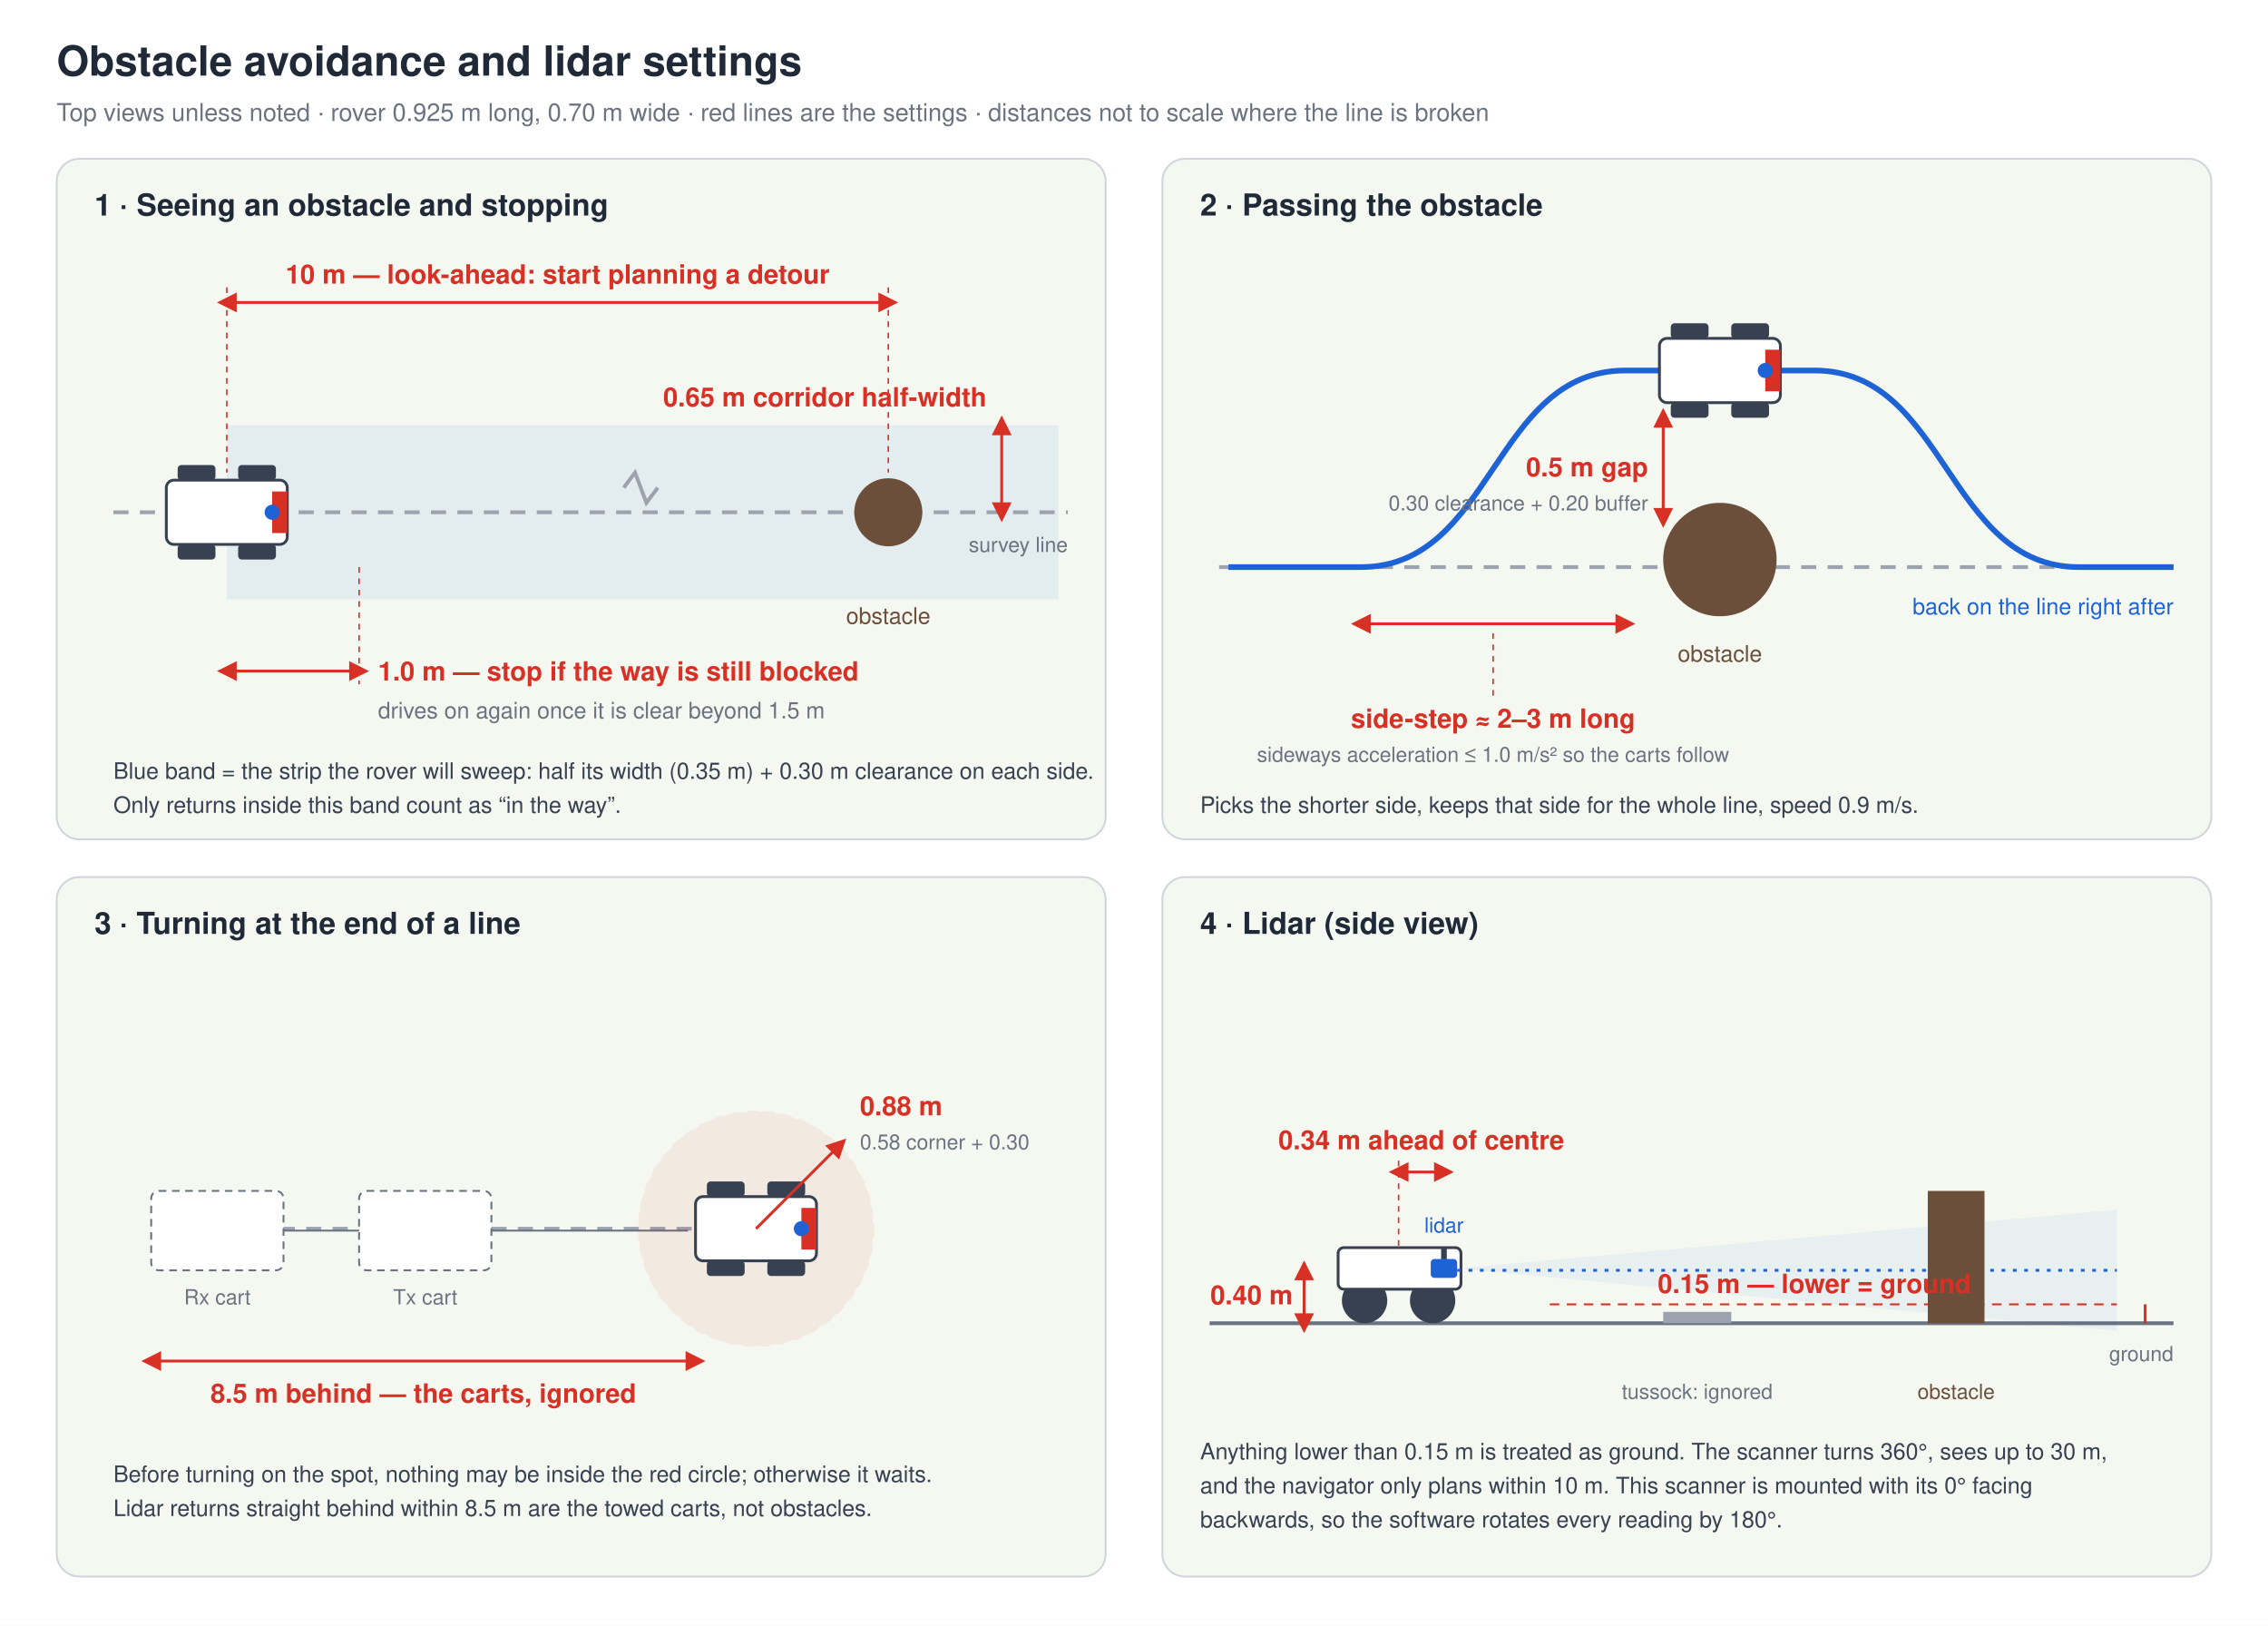
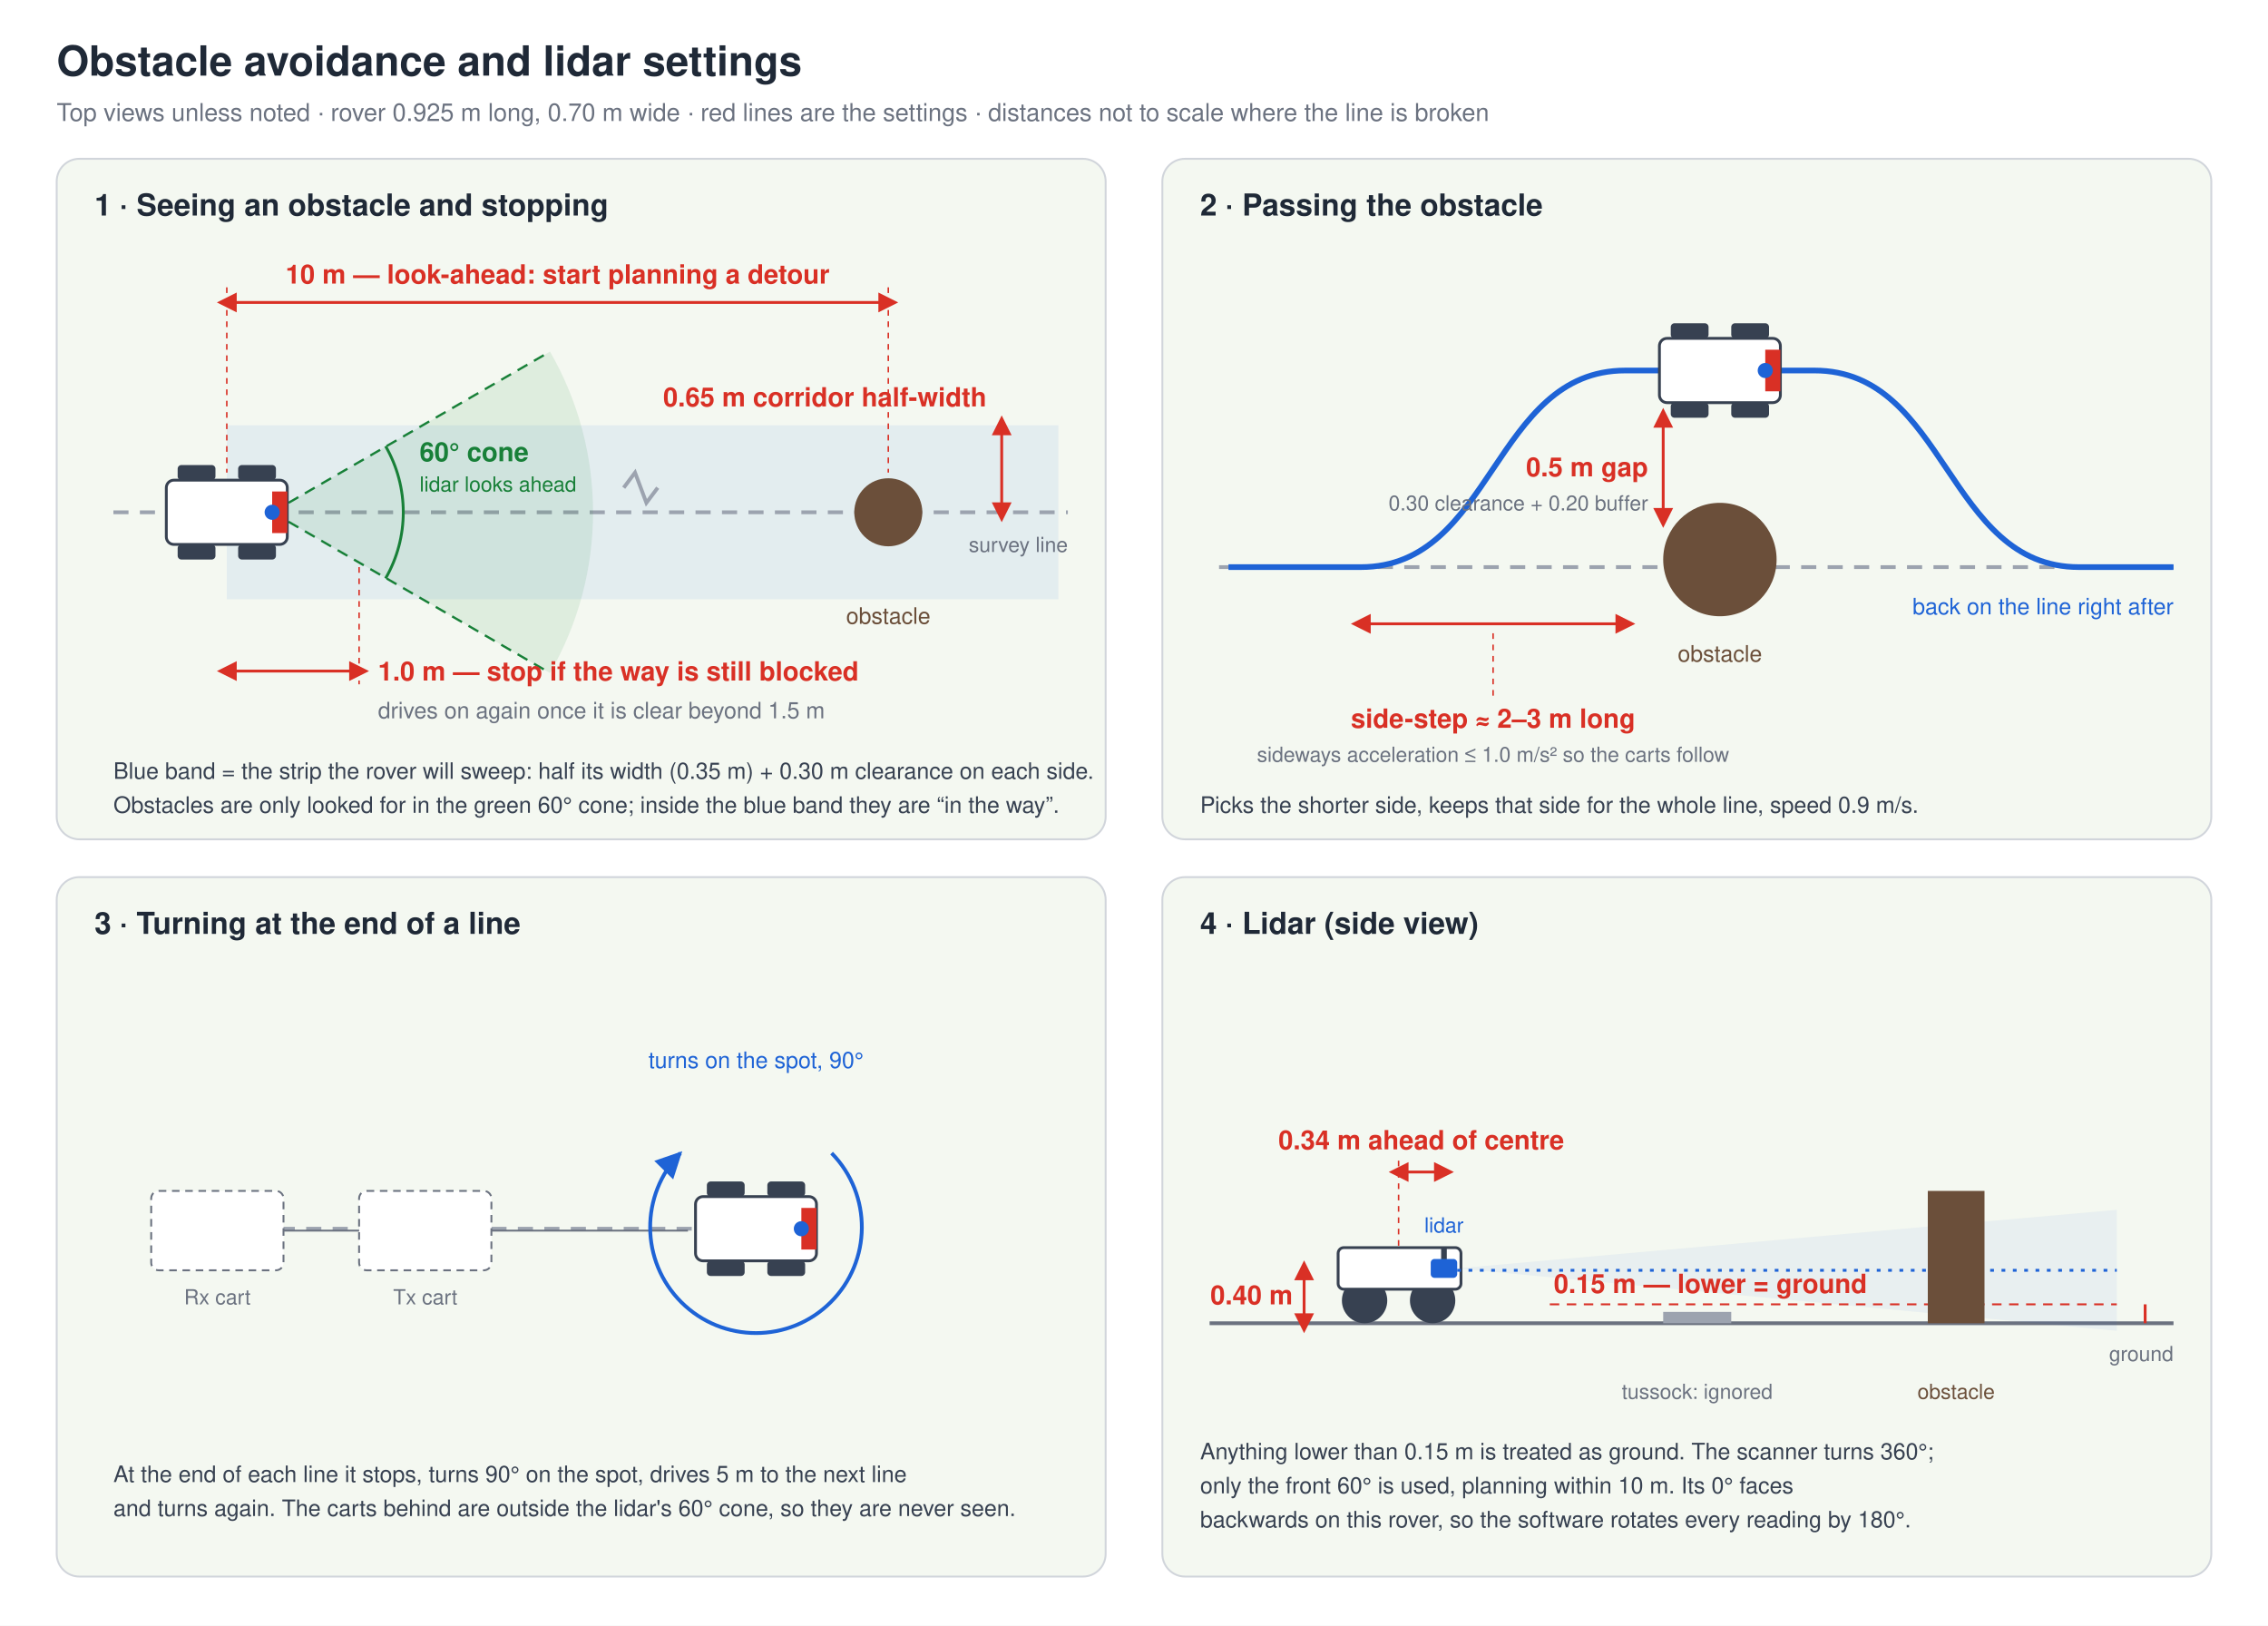
<svg xmlns="http://www.w3.org/2000/svg" width="1200" height="860" viewBox="0 0 1200 860" font-family="Helvetica, Arial, sans-serif" font-size="14" fill="#1f2937">
  <defs>
    <marker id="dim" viewBox="0 0 10 10" refX="5" refY="5" markerWidth="7" markerHeight="7" orient="auto-start-reverse">
      <path d="M0,0 L10,5 L0,10 z" fill="#d93025" />
    </marker>
    <marker id="dir" viewBox="0 0 10 10" refX="9" refY="5" markerWidth="7" markerHeight="7" orient="auto">
      <path d="M0,0 L10,5 L0,10 z" fill="#1e63d6" />
    </marker>
    <pattern id="grass" width="8" height="8" patternUnits="userSpaceOnUse">
      <rect width="8" height="8" fill="#f4f8f1" />
    </pattern>
    <g id="rover">
      <rect x="-26" y="-25" width="20" height="8" rx="2" fill="#374151" />
      <rect x="6" y="-25" width="20" height="8" rx="2" fill="#374151" />
      <rect x="-26" y="17" width="20" height="8" rx="2" fill="#374151" />
      <rect x="6" y="17" width="20" height="8" rx="2" fill="#374151" />
      <rect x="-32" y="-17" width="64" height="34" rx="4" fill="#ffffff" stroke="#374151" stroke-width="1.5" />
      <rect x="24" y="-11" width="8" height="22" fill="#d93025" />
      <circle cx="24" cy="0" r="4" fill="#1e63d6" />
    </g>
  </defs>
  <rect width="1200" height="860" fill="#ffffff" />
  <text x="30" y="40" font-size="22" font-weight="bold">Obstacle avoidance and lidar settings</text>
  <text x="30" y="64" font-size="13" fill="#6b7280">Top views unless noted · rover 0.925 m long, 0.70 m wide · red lines are the settings · distances not to scale where the line is broken</text>
  <rect x="30" y="84" width="555" height="360" rx="12" fill="url(#grass)" stroke="#d1d5db" />
  <text x="50" y="114" font-size="16" font-weight="bold">1 · Seeing an obstacle and stopping</text>
  <rect x="120" y="225" width="440" height="92" fill="#1e63d6" opacity="0.08" />
  <line x1="60" y1="271" x2="565" y2="271" stroke="#9ca3af" stroke-width="2" stroke-dasharray="8,6" />
  <text x="565" y="292" font-size="11" fill="#6b7280" text-anchor="end">survey line</text>
+   <path d="M144,271 L291,186 A170,170 0 0,1 291,356 Z" fill="#188038" opacity="0.10" />
+   <path d="M144,271 L291,186 M144,271 L291,356" stroke="#188038" stroke-width="1.2" stroke-dasharray="6,4" fill="none" />
+   <path d="M204,236 A70,70 0 0,1 204,306" fill="none" stroke="#188038" stroke-width="1.5" />
+   <text x="222" y="244" font-weight="bold" fill="#188038">60° cone</text>
+   <text x="222" y="260" font-size="11" fill="#188038">lidar looks ahead</text>
  <use href="#rover" x="120" y="271" />
  <path d="M330,258 l6,-8 l6,16 l6,-8" fill="none" stroke="#9ca3af" stroke-width="2" />
  <circle cx="470" cy="271" r="18" fill="#6b4f3a" />
  <text x="470" y="330" font-size="12" text-anchor="middle" fill="#6b4f3a">obstacle</text>
  <line x1="120" y1="160" x2="470" y2="160" stroke="#d93025" stroke-width="1.5" marker-start="url(#dim)" marker-end="url(#dim)" />
  <line x1="120" y1="152" x2="120" y2="250" stroke="#d93025" stroke-width="0.8" stroke-dasharray="3,3" />
  <line x1="470" y1="152" x2="470" y2="250" stroke="#d93025" stroke-width="0.8" stroke-dasharray="3,3" />
  <text x="295" y="150" text-anchor="middle" font-weight="bold" fill="#d93025">10 m — look-ahead: start planning a detour</text>
  <line x1="120" y1="355" x2="190" y2="355" stroke="#d93025" stroke-width="1.5" marker-start="url(#dim)" marker-end="url(#dim)" />
  <line x1="190" y1="300" x2="190" y2="362" stroke="#d93025" stroke-width="0.8" stroke-dasharray="3,3" />
  <text x="200" y="360" font-weight="bold" fill="#d93025">1.0 m — stop if the way is still blocked</text>
  <text x="200" y="380" font-size="12" fill="#6b7280">drives on again once it is clear beyond 1.5 m</text>
  <line x1="530" y1="225" x2="530" y2="271" stroke="#d93025" stroke-width="1.5" marker-start="url(#dim)" marker-end="url(#dim)" />
  <text x="522" y="215" text-anchor="end" font-weight="bold" fill="#d93025">0.65 m corridor half-width</text>
  <text x="60" y="412" font-size="12" fill="#374151">Blue band = the strip the rover will sweep: half its width (0.35 m) + 0.30 m clearance on each side.</text>
-   <text x="60" y="430" font-size="12" fill="#374151">Only returns inside this band count as “in the way”.</text>
+   <text x="60" y="430" font-size="12" fill="#374151">Obstacles are only looked for in the green 60° cone; inside the blue band they are “in the way”.</text>
  <rect x="615" y="84" width="555" height="360" rx="12" fill="url(#grass)" stroke="#d1d5db" />
  <text x="635" y="114" font-size="16" font-weight="bold">2 · Passing the obstacle</text>
  <line x1="645" y1="300" x2="1150" y2="300" stroke="#9ca3af" stroke-width="2" stroke-dasharray="8,6" />
  <path d="M650,300 L720,300 C790,300 790,196 860,196 L960,196 C1030,196 1030,300 1100,300 L1150,300" fill="none" stroke="#1e63d6" stroke-width="3" />
  <circle cx="910" cy="296" r="30" fill="#6b4f3a" />
  <text x="910" y="350" font-size="12" text-anchor="middle" fill="#6b4f3a">obstacle</text>
  <use href="#rover" x="910" y="196" />
  <line x1="880" y1="221" x2="880" y2="274" stroke="#d93025" stroke-width="1.5" marker-start="url(#dim)" marker-end="url(#dim)" />
  <text x="872" y="252" text-anchor="end" font-weight="bold" fill="#d93025">0.5 m gap</text>
  <text x="872" y="270" text-anchor="end" font-size="11" fill="#6b7280">0.30 clearance + 0.20 buffer</text>
  <line x1="720" y1="330" x2="860" y2="330" stroke="#d93025" stroke-width="1.5" marker-start="url(#dim)" marker-end="url(#dim)" />
  <text x="790" y="385" text-anchor="middle" font-weight="bold" fill="#d93025">side-step ≈ 2–3 m long</text>
  <text x="790" y="403" text-anchor="middle" font-size="11" fill="#6b7280">sideways acceleration ≤ 1.0 m/s² so the carts follow</text>
  <line x1="790" y1="335" x2="790" y2="368" stroke="#d93025" stroke-width="0.8" stroke-dasharray="3,3" />
  <text x="1150" y="325" text-anchor="end" font-size="12" fill="#1e63d6">back on the line right after</text>
  <text x="635" y="430" font-size="12" fill="#374151">Picks the shorter side, keeps that side for the whole line, speed 0.9 m/s.</text>
  <rect x="30" y="464" width="555" height="370" rx="12" fill="url(#grass)" stroke="#d1d5db" />
  <text x="50" y="494" font-size="16" font-weight="bold">3 · Turning at the end of a line</text>
  <line x1="120" y1="650" x2="370" y2="650" stroke="#9ca3af" stroke-width="2" stroke-dasharray="8,6" />
  <rect x="80" y="630" width="70" height="42" rx="4" fill="#ffffff" stroke="#6b7280" stroke-dasharray="4,3" />
  <rect x="190" y="630" width="70" height="42" rx="4" fill="#ffffff" stroke="#6b7280" stroke-dasharray="4,3" />
  <line x1="150" y1="651" x2="190" y2="651" stroke="#6b7280" />
  <line x1="260" y1="651" x2="364" y2="651" stroke="#6b7280" />
  <text x="115" y="690" font-size="11" text-anchor="middle" fill="#6b7280">Rx cart</text>
  <text x="225" y="690" font-size="11" text-anchor="middle" fill="#6b7280">Tx cart</text>
-   <circle cx="400" cy="650" r="62" fill="#d93025" opacity="0.08" stroke="#d93025" stroke-dasharray="5,4" />
  <use href="#rover" x="400" y="650" />
-   <line x1="400" y1="650" x2="444" y2="606" stroke="#d93025" stroke-width="1.5" marker-end="url(#dim)" />
-   <text x="455" y="590" font-weight="bold" fill="#d93025">0.88 m</text>
-   <text x="455" y="608" font-size="11" fill="#6b7280">0.58 corner + 0.30</text>
-   <line x1="80" y1="720" x2="368" y2="720" stroke="#d93025" stroke-width="1.5" marker-start="url(#dim)" marker-end="url(#dim)" />
-   <text x="224" y="742" text-anchor="middle" font-weight="bold" fill="#d93025">8.5 m behind — the carts, ignored</text>
-   <text x="60" y="784" font-size="12" fill="#374151">Before turning on the spot, nothing may be inside the red circle; otherwise it waits.</text>
-   <text x="60" y="802" font-size="12" fill="#374151">Lidar returns straight behind within 8.5 m are the towed carts, not obstacles.</text>
+   <path d="M440,610 A56,56 0 1,1 360,610" fill="none" stroke="#1e63d6" stroke-width="2" marker-end="url(#dir)" />
+   <text x="400" y="565" text-anchor="middle" font-size="12" fill="#1e63d6">turns on the spot, 90°</text>
+   <text x="60" y="784" font-size="12" fill="#374151">At the end of each line it stops, turns 90° on the spot, drives 5 m to the next line</text>
+   <text x="60" y="802" font-size="12" fill="#374151">and turns again. The carts behind are outside the lidar's 60° cone, so they are never seen.</text>
  <rect x="615" y="464" width="555" height="370" rx="12" fill="url(#grass)" stroke="#d1d5db" />
  <text x="635" y="494" font-size="16" font-weight="bold">4 · Lidar (side view)</text>
  <line x1="640" y1="700" x2="1150" y2="700" stroke="#6b7280" stroke-width="2" />
  <text x="1150" y="720" font-size="11" text-anchor="end" fill="#6b7280">ground</text>
  <circle cx="722" cy="688" r="12" fill="#374151" />
  <circle cx="758" cy="688" r="12" fill="#374151" />
  <rect x="708" y="660" width="65" height="22" rx="3" fill="#ffffff" stroke="#374151" stroke-width="1.5" />
  <line x1="764" y1="660" x2="764" y2="672" stroke="#374151" stroke-width="3" />
  <rect x="757" y="666" width="14" height="10" rx="2" fill="#1e63d6" />
  <text x="764" y="652" font-size="11" text-anchor="middle" fill="#1e63d6">lidar</text>
  <path d="M771,672 L1120,672" stroke="#1e63d6" stroke-width="1.5" stroke-dasharray="2,4" />
  <path d="M771,671 L1120,640 L1120,704 Z" fill="#1e63d6" opacity="0.06" />
  <line x1="690" y1="672" x2="690" y2="700" stroke="#d93025" stroke-width="1.5" marker-start="url(#dim)" marker-end="url(#dim)" />
  <text x="684" y="690" text-anchor="end" font-weight="bold" fill="#d93025">0.40 m</text>
  <line x1="740" y1="620" x2="764" y2="620" stroke="#d93025" stroke-width="1.5" marker-start="url(#dim)" marker-end="url(#dim)" />
  <line x1="740" y1="614" x2="740" y2="660" stroke="#d93025" stroke-width="0.8" stroke-dasharray="3,3" />
  <text x="752" y="608" text-anchor="middle" font-weight="bold" fill="#d93025">0.34 m ahead of centre</text>
  <line x1="820" y1="690" x2="1120" y2="690" stroke="#d93025" stroke-width="1" stroke-dasharray="5,4" />
  <rect x="880" y="694" width="36" height="6" fill="#9ca3af" />
  <text x="898" y="740" font-size="11" text-anchor="middle" fill="#6b7280">tussock: ignored</text>
  <rect x="1020" y="630" width="30" height="70" fill="#6b4f3a" />
  <text x="1035" y="740" font-size="11" text-anchor="middle" fill="#6b4f3a">obstacle</text>
  <line x1="1135" y1="690" x2="1135" y2="700" stroke="#d93025" stroke-width="1.5" />
-   <text x="960" y="684" text-anchor="middle" font-weight="bold" fill="#d93025">0.15 m — lower = ground</text>
-   <text x="635" y="772" font-size="12" fill="#374151">Anything lower than 0.15 m is treated as ground. The scanner turns 360°, sees up to 30 m,</text>
-   <text x="635" y="790" font-size="12" fill="#374151">and the navigator only plans within 10 m. This scanner is mounted with its 0° facing</text>
-   <text x="635" y="808" font-size="12" fill="#374151">backwards, so the software rotates every reading by 180°.</text>
+   <text x="905" y="684" text-anchor="middle" font-weight="bold" fill="#d93025">0.15 m — lower = ground</text>
+   <text x="635" y="772" font-size="12" fill="#374151">Anything lower than 0.15 m is treated as ground. The scanner turns 360°;</text>
+   <text x="635" y="790" font-size="12" fill="#374151">only the front 60° is used, planning within 10 m. Its 0° faces</text>
+   <text x="635" y="808" font-size="12" fill="#374151">backwards on this rover, so the software rotates every reading by 180°.</text>
</svg>
